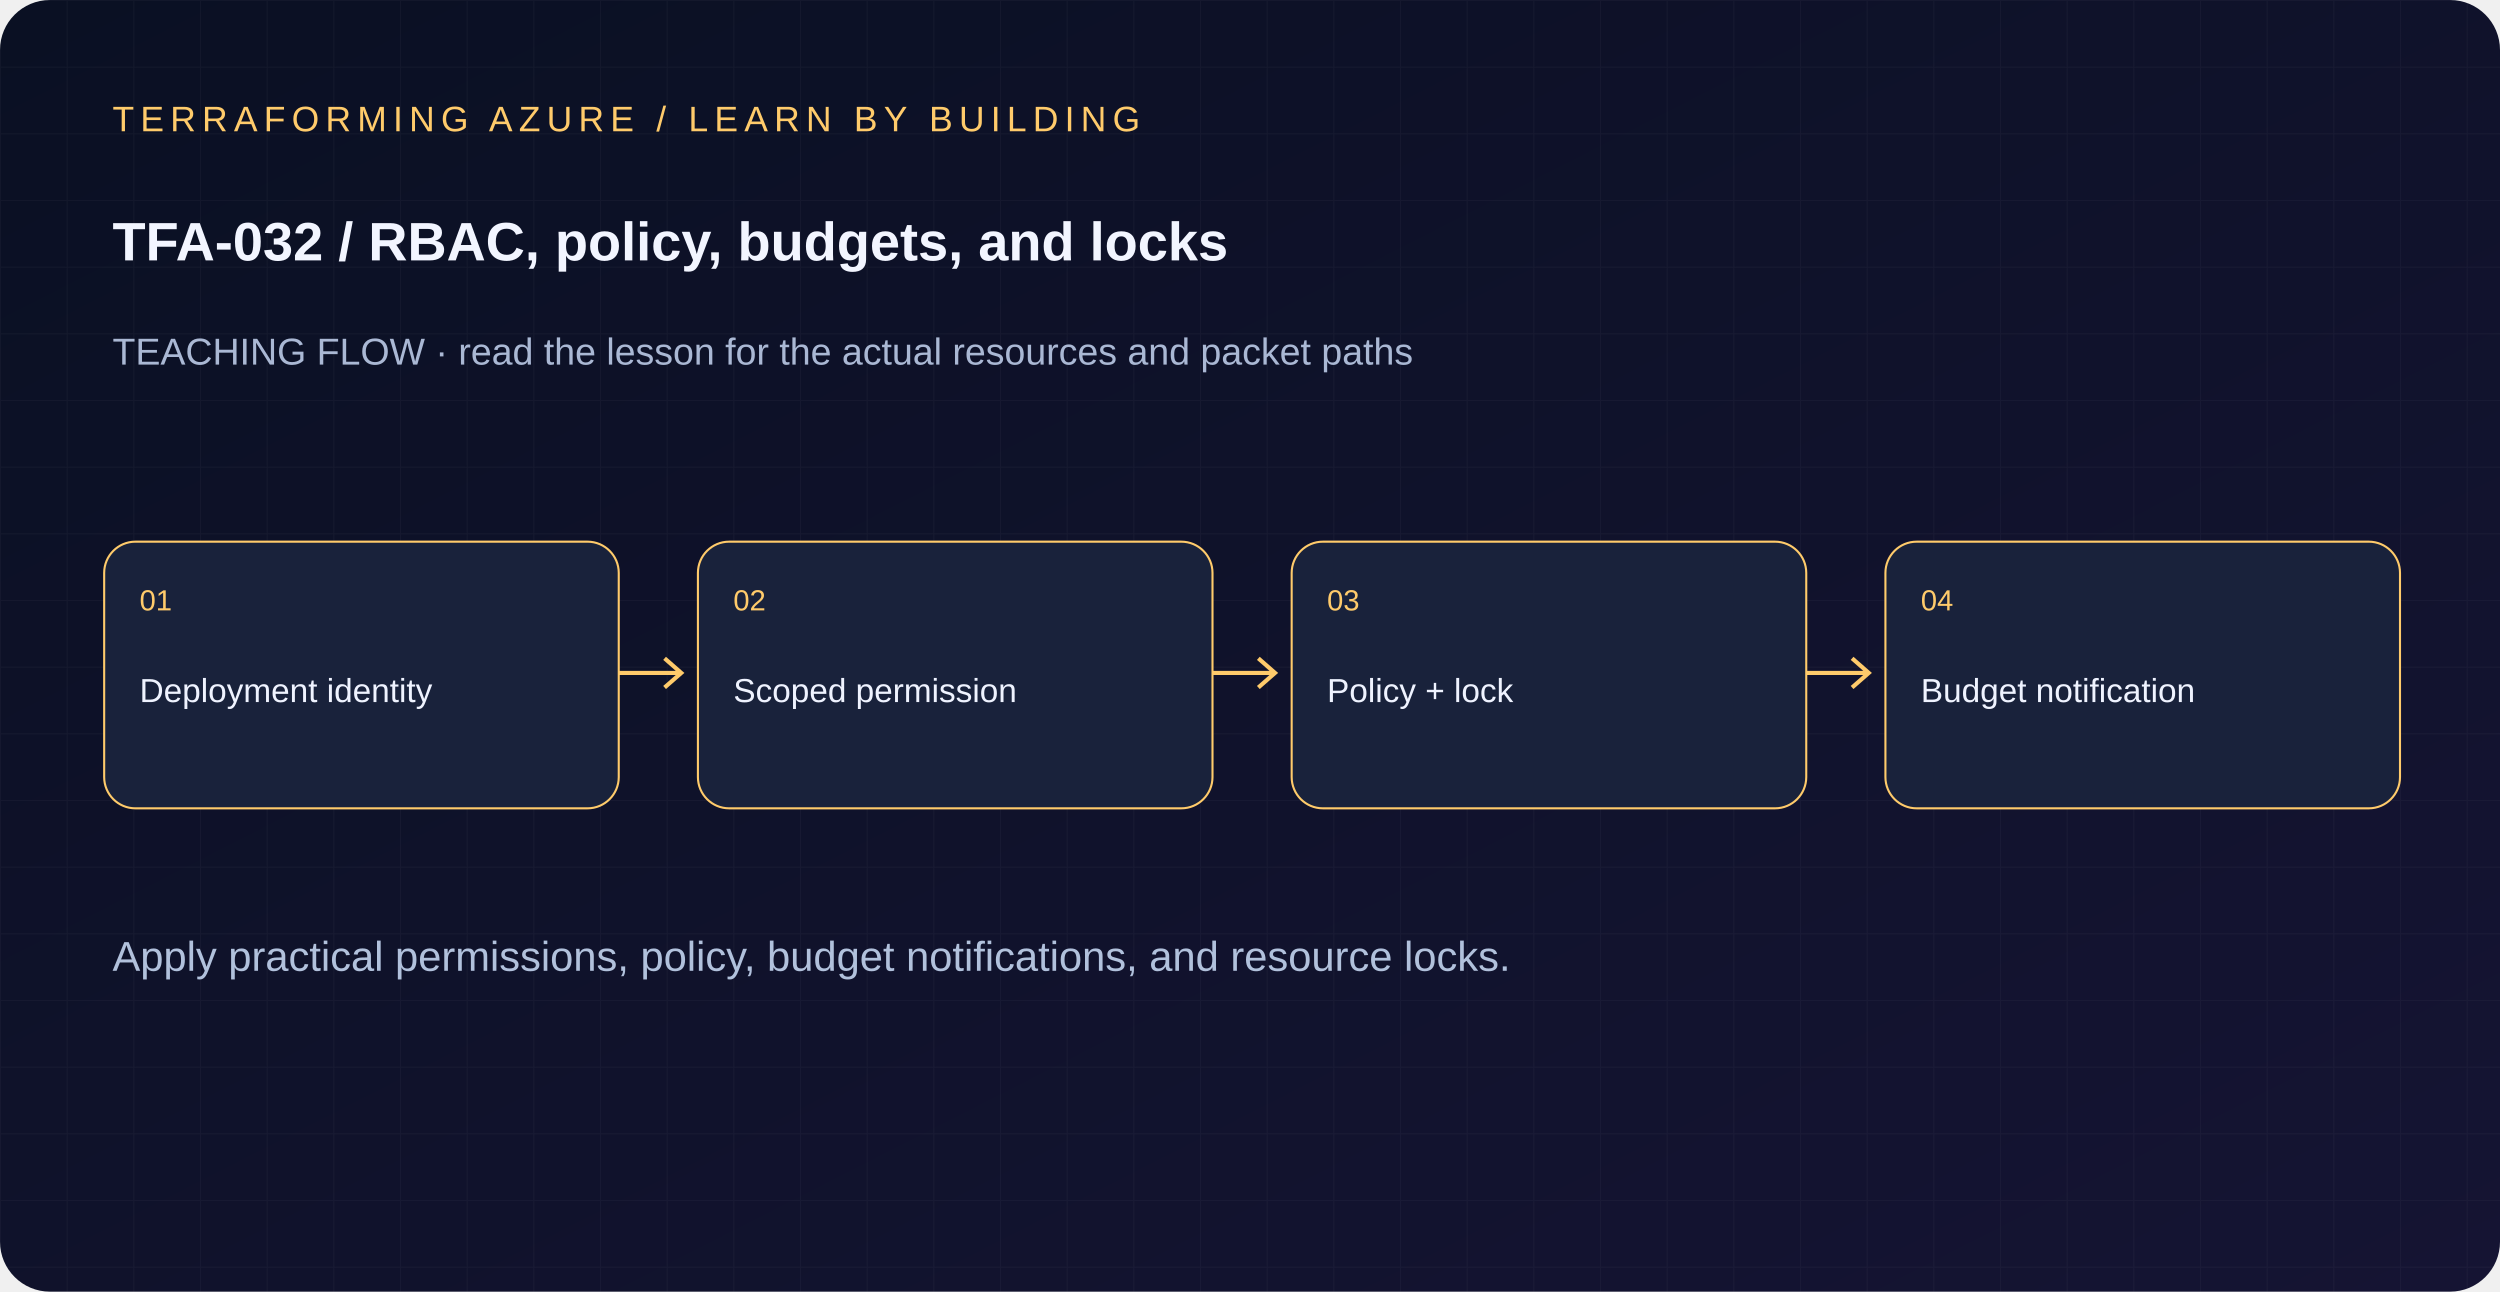
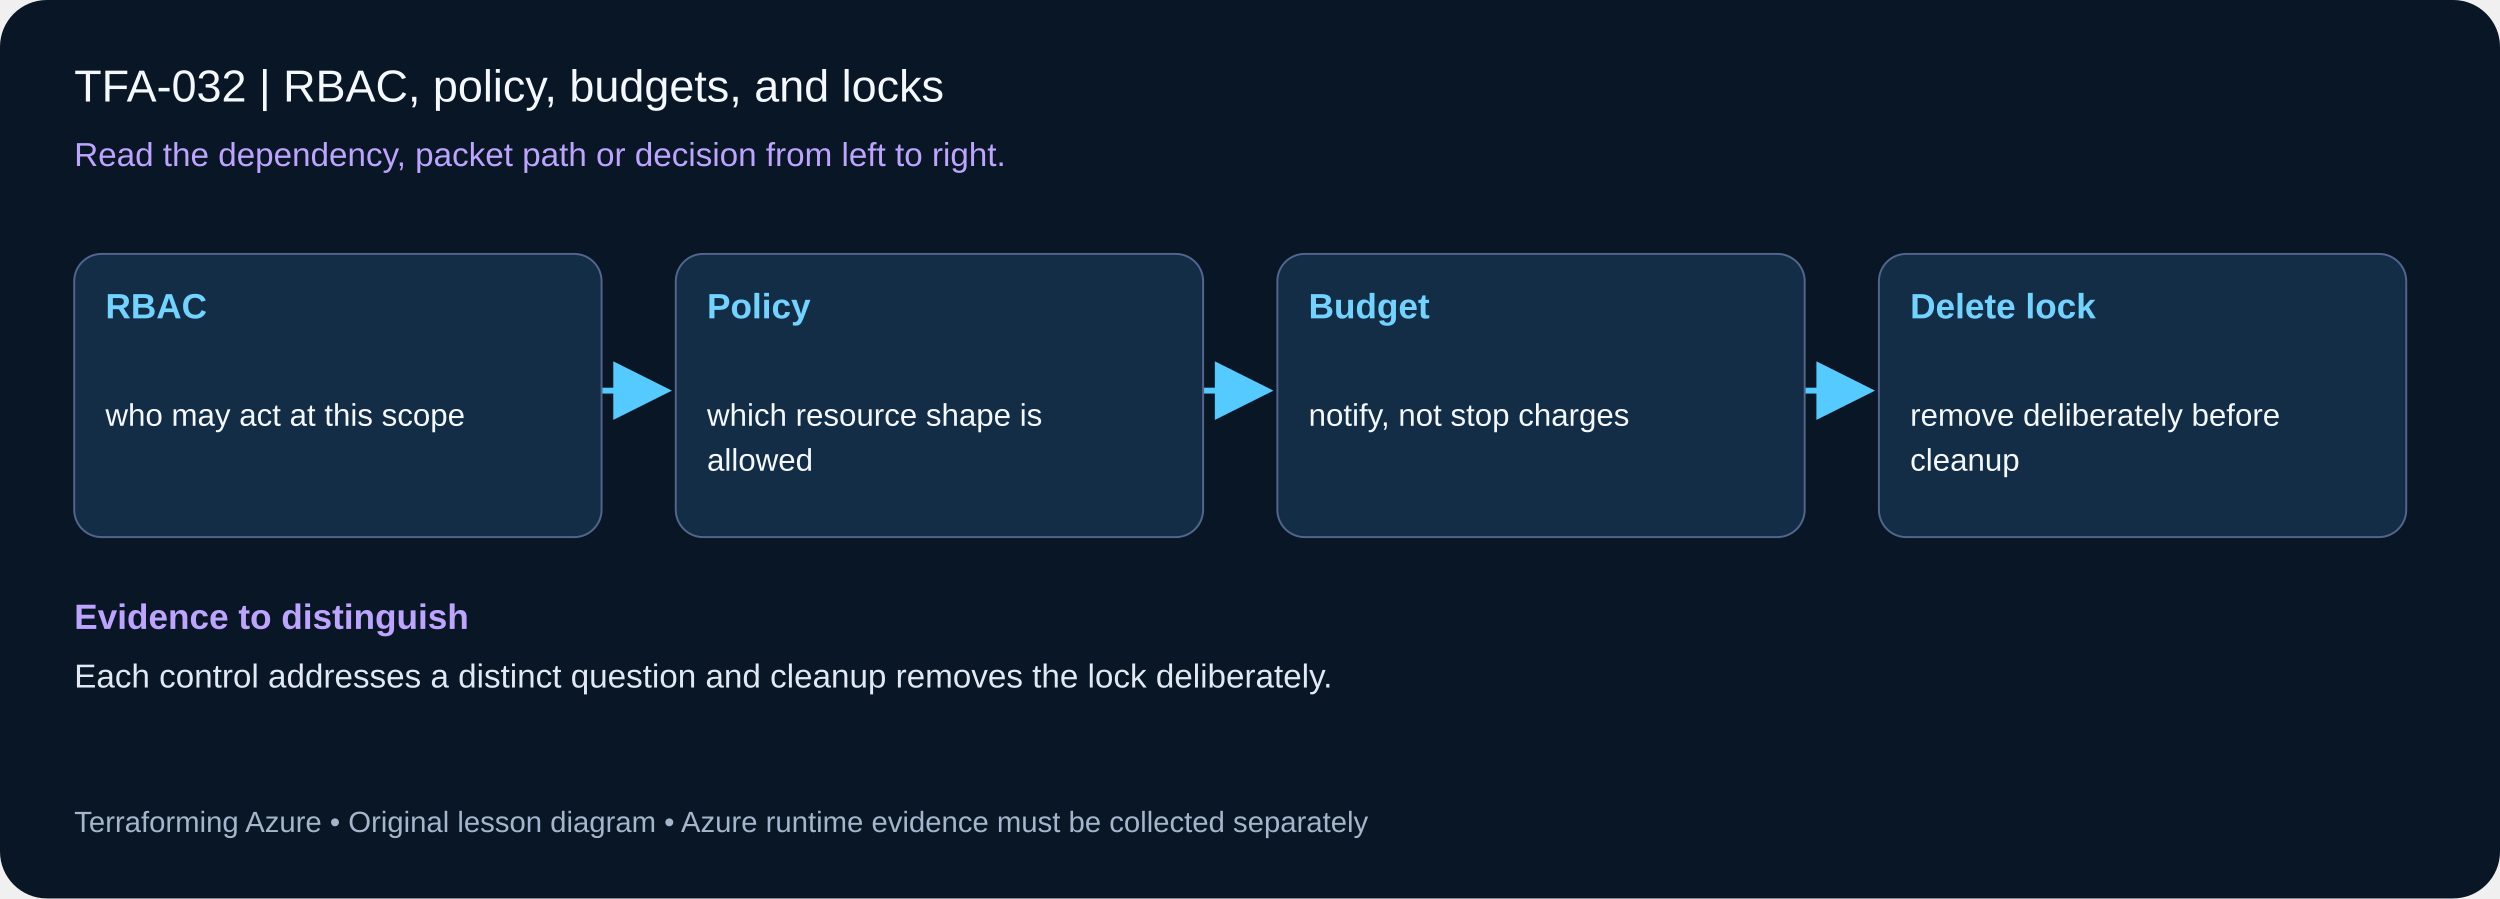
- <svg xmlns="http://www.w3.org/2000/svg" viewBox="0 0 1200 620" role="img" aria-labelledby="title desc">
+ <svg xmlns="http://www.w3.org/2000/svg" width="1280" height="460" viewBox="0 0 1280 460" role="img" aria-labelledby="title desc">
  <defs>
-     <linearGradient id="bg" x2="1" y2="1">
-       <stop stop-color="#0a1023" />
-       <stop offset="1" stop-color="#151433" />
-     </linearGradient>
-     <pattern id="grid" width="32" height="32" patternUnits="userSpaceOnUse">
-       <path d="M32 0H0V32" fill="none" stroke="#fff" stroke-opacity=".035" />
-     </pattern>
+     <marker id="arrow" markerWidth="10" markerHeight="10" refX="8" refY="5" orient="auto">
+       <path d="M0,0 L10,5 L0,10 Z" fill="#55caff" />
+     </marker>
  </defs>
-   <rect width="100%" height="100%" rx="24" fill="url(#bg)" />
-   <rect width="100%" height="100%" rx="24" fill="url(#grid)" />
-   <text x="54" y="63" fill="#ffcb6b" font-family="Segoe UI,Arial,sans-serif" font-size="17" letter-spacing="3">TERRAFORMING AZURE / LEARN BY BUILDING</text>
-   <text x="54" y="125" fill="#f2f5ff" font-family="Segoe UI,Arial" font-size="26" font-weight="700">TFA-032 / RBAC, policy, budgets, and locks</text>
-   <text x="54" y="175" fill="#aab8d4" font-family="Segoe UI,Arial" font-size="18">TEACHING FLOW · read the lesson for the actual resources and packet paths</text>
-   <path d="M297 323h30m-8-7 8 7-8 7" stroke="#ffcb6b" stroke-width="2" fill="none" />
-   <rect x="50" y="260" width="247" height="128" rx="15" fill="#19223b" stroke="#ffcb6b" />
-   <text x="67" y="293" fill="#ffcb6b" font-family="Segoe UI,Arial" font-size="14">01</text>
-   <text x="67" y="337" fill="#eff3ff" font-family="Segoe UI,Arial" font-size="16">Deployment identity</text>
-   <path d="M582 323h30m-8-7 8 7-8 7" stroke="#ffcb6b" stroke-width="2" fill="none" />
-   <rect x="335" y="260" width="247" height="128" rx="15" fill="#19223b" stroke="#ffcb6b" />
-   <text x="352" y="293" fill="#ffcb6b" font-family="Segoe UI,Arial" font-size="14">02</text>
-   <text x="352" y="337" fill="#eff3ff" font-family="Segoe UI,Arial" font-size="16">Scoped permission</text>
-   <path d="M867 323h30m-8-7 8 7-8 7" stroke="#ffcb6b" stroke-width="2" fill="none" />
-   <rect x="620" y="260" width="247" height="128" rx="15" fill="#19223b" stroke="#ffcb6b" />
-   <text x="637" y="293" fill="#ffcb6b" font-family="Segoe UI,Arial" font-size="14">03</text>
-   <text x="637" y="337" fill="#eff3ff" font-family="Segoe UI,Arial" font-size="16">Policy + lock</text>
-   <rect x="905" y="260" width="247" height="128" rx="15" fill="#19223b" stroke="#ffcb6b" />
-   <text x="922" y="293" fill="#ffcb6b" font-family="Segoe UI,Arial" font-size="14">04</text>
-   <text x="922" y="337" fill="#eff3ff" font-family="Segoe UI,Arial" font-size="16">Budget notification</text>
-   <text x="54" y="466" fill="#b1c1dc" font-family="Segoe UI,Arial" font-size="20">Apply practical permissions, policy, budget notifications, and resource locks.</text>
+   <rect width="1280" height="460" rx="24" fill="#091625" />
+   <text x="38" y="52" font-family="Arial,sans-serif" font-size="23" fill="#f4f8ff">TFA-032 | RBAC, policy, budgets, and locks</text>
+   <text x="38" y="85" font-family="Arial,sans-serif" font-size="17" fill="#bca4ff">Read the dependency, packet path or decision from left to right.</text>
+   <line x1="308" y1="200" x2="338" y2="200" stroke="#55caff" stroke-width="3" marker-end="url(#arrow)" />
+   <rect x="38" y="130" width="270" height="145" rx="14" fill="#132d47" stroke="#52658c" />
+   <text x="54" y="163" font-family="Arial,sans-serif" font-size="18" font-weight="bold" fill="#72d3ff">RBAC</text>
+   <text x="54" y="218" font-family="Arial,sans-serif" font-size="16" fill="#f4f8ff">who may act at this scope</text>
+   <line x1="616" y1="200" x2="646" y2="200" stroke="#55caff" stroke-width="3" marker-end="url(#arrow)" />
+   <rect x="346" y="130" width="270" height="145" rx="14" fill="#132d47" stroke="#52658c" />
+   <text x="362" y="163" font-family="Arial,sans-serif" font-size="18" font-weight="bold" fill="#72d3ff">Policy</text>
+   <text x="362" y="218" font-family="Arial,sans-serif" font-size="16" fill="#f4f8ff">which resource shape is</text>
+   <text x="362" y="241" font-family="Arial,sans-serif" font-size="16" fill="#f4f8ff">allowed</text>
+   <line x1="924" y1="200" x2="954" y2="200" stroke="#55caff" stroke-width="3" marker-end="url(#arrow)" />
+   <rect x="654" y="130" width="270" height="145" rx="14" fill="#132d47" stroke="#52658c" />
+   <text x="670" y="163" font-family="Arial,sans-serif" font-size="18" font-weight="bold" fill="#72d3ff">Budget</text>
+   <text x="670" y="218" font-family="Arial,sans-serif" font-size="16" fill="#f4f8ff">notify, not stop charges</text>
+   <rect x="962" y="130" width="270" height="145" rx="14" fill="#132d47" stroke="#52658c" />
+   <text x="978" y="163" font-family="Arial,sans-serif" font-size="18" font-weight="bold" fill="#72d3ff">Delete lock</text>
+   <text x="978" y="218" font-family="Arial,sans-serif" font-size="16" fill="#f4f8ff">remove deliberately before</text>
+   <text x="978" y="241" font-family="Arial,sans-serif" font-size="16" fill="#f4f8ff">cleanup</text>
+   <text x="38" y="322" font-family="Arial,sans-serif" font-size="18" font-weight="bold" fill="#bca4ff">Evidence to distinguish</text>
+   <text x="38" y="352" font-family="Arial,sans-serif" font-size="17" fill="#e1e9f4">Each control addresses a distinct question and cleanup removes the lock deliberately.</text>
+   <text x="38" y="426" font-family="Arial,sans-serif" font-size="15" fill="#a4b5cc">Terraforming Azure • Original lesson diagram • Azure runtime evidence must be collected separately</text>
</svg>
